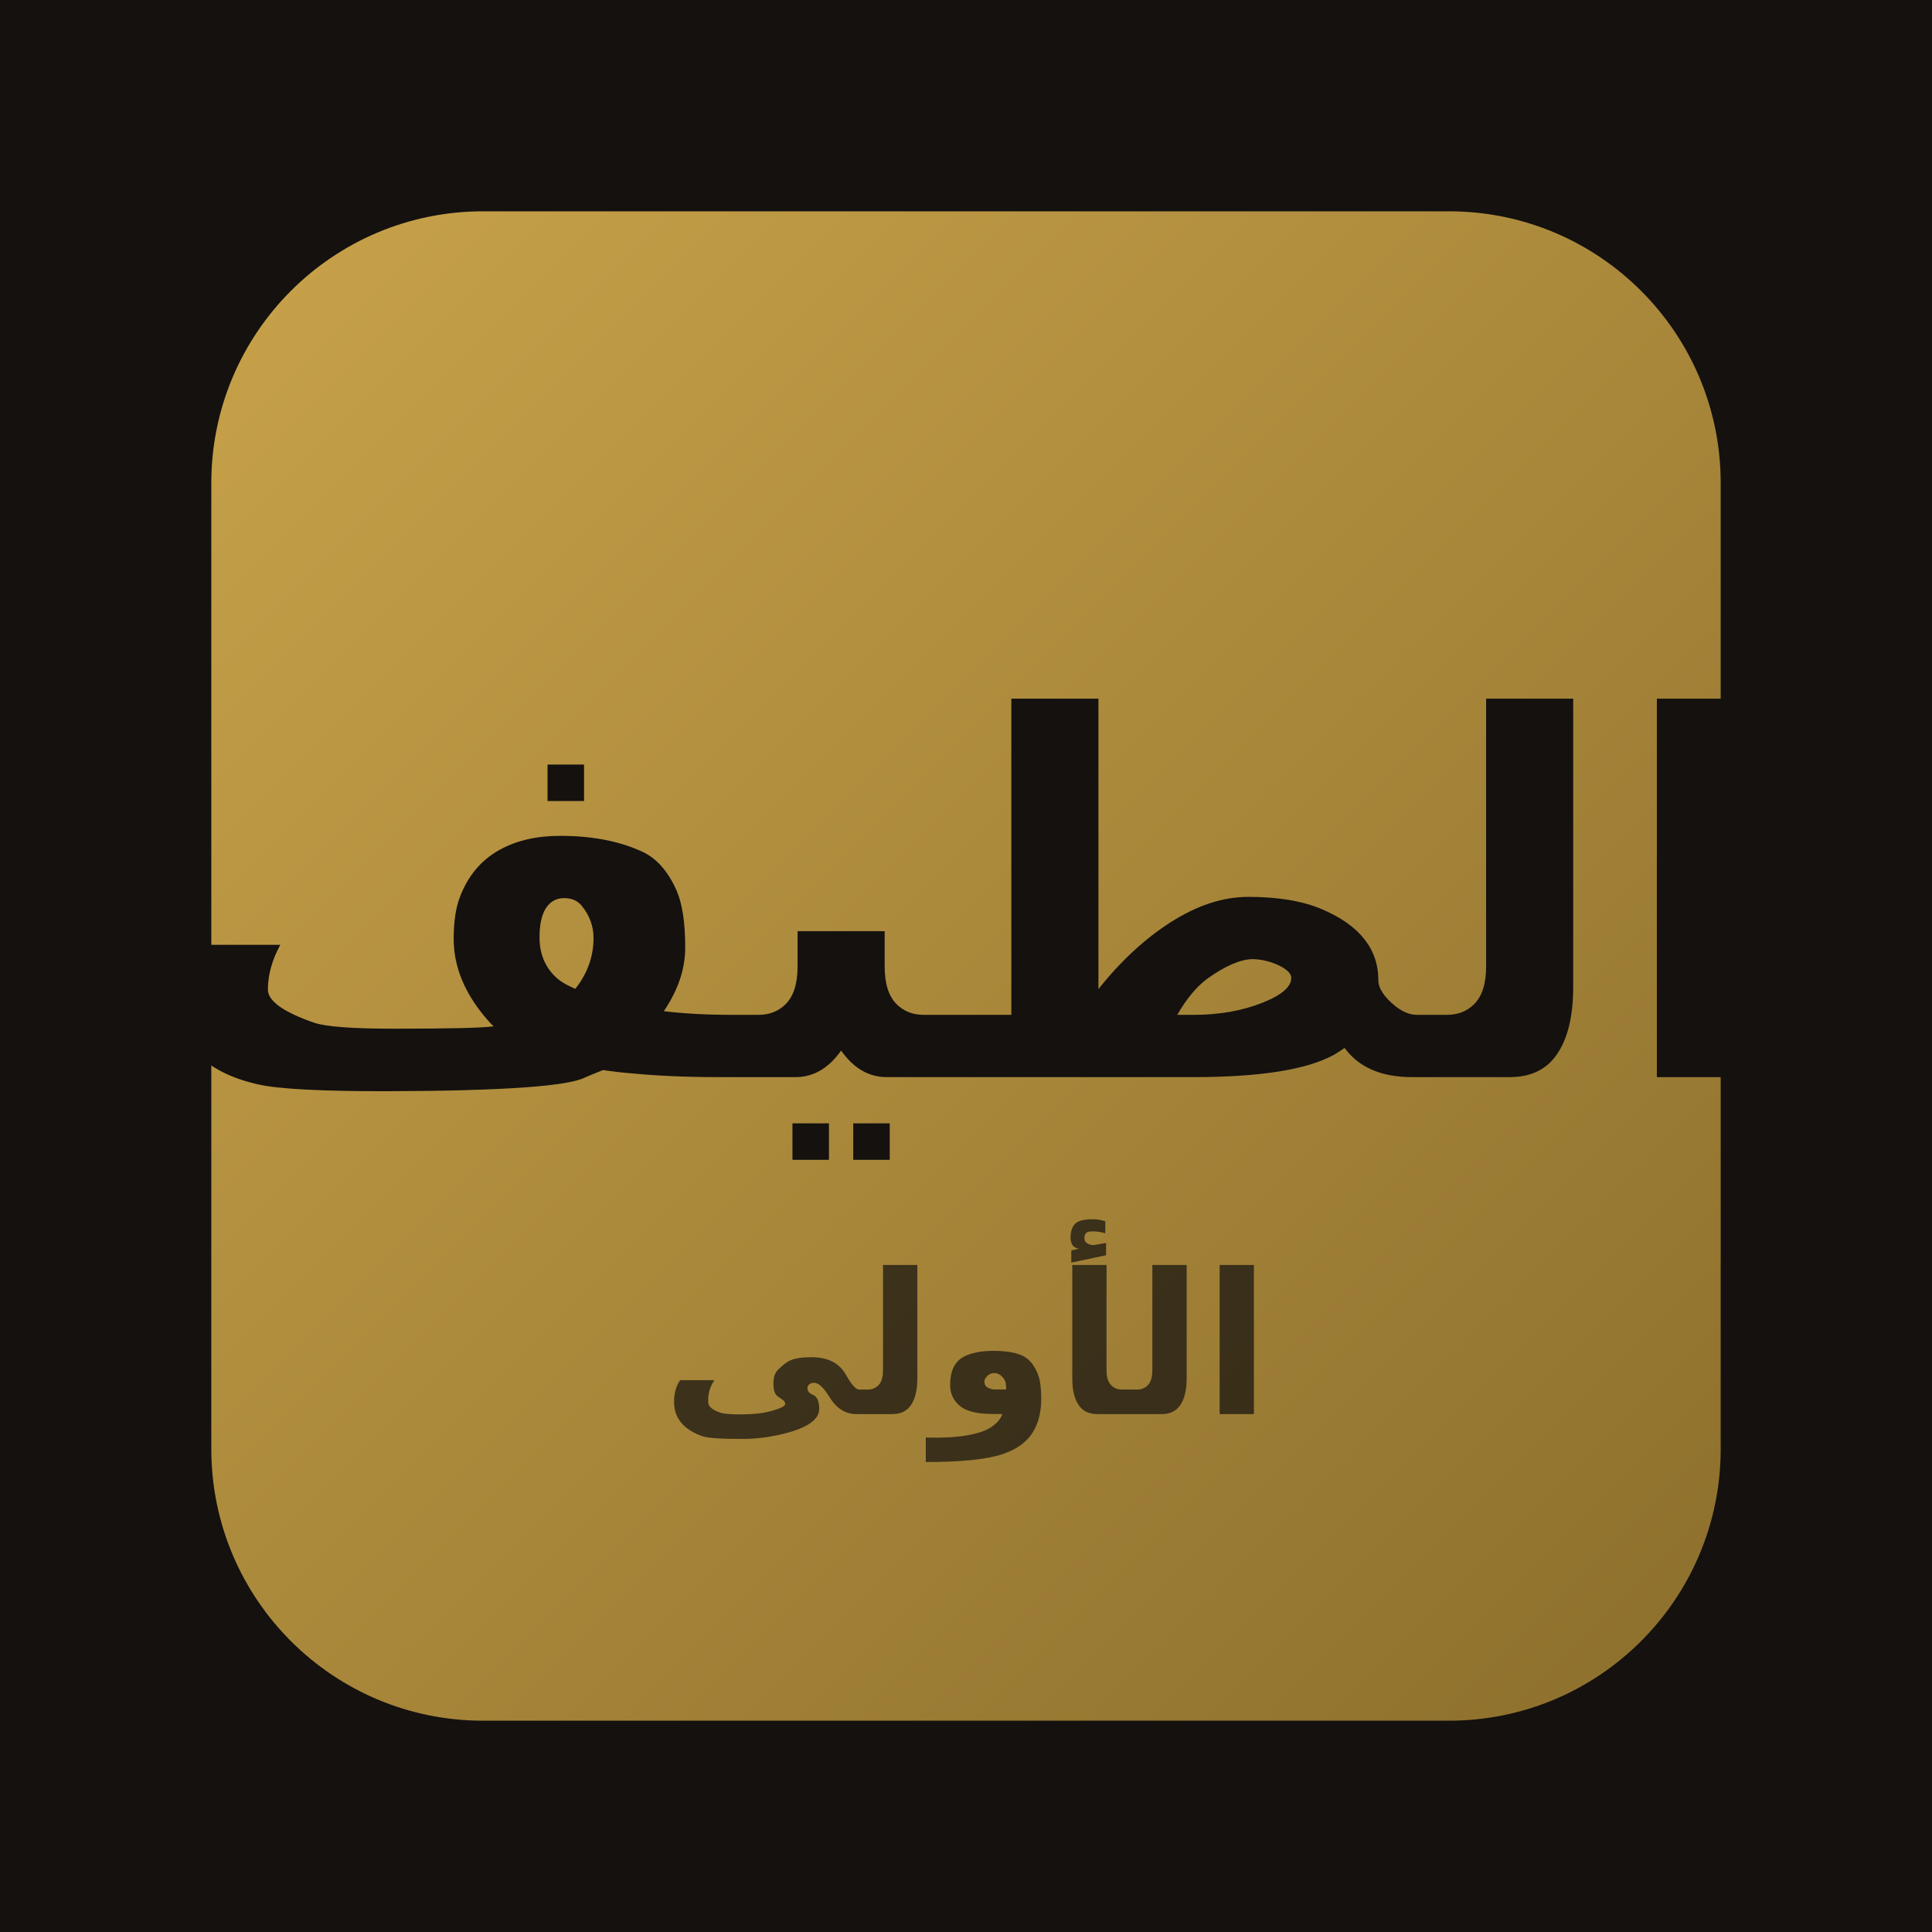
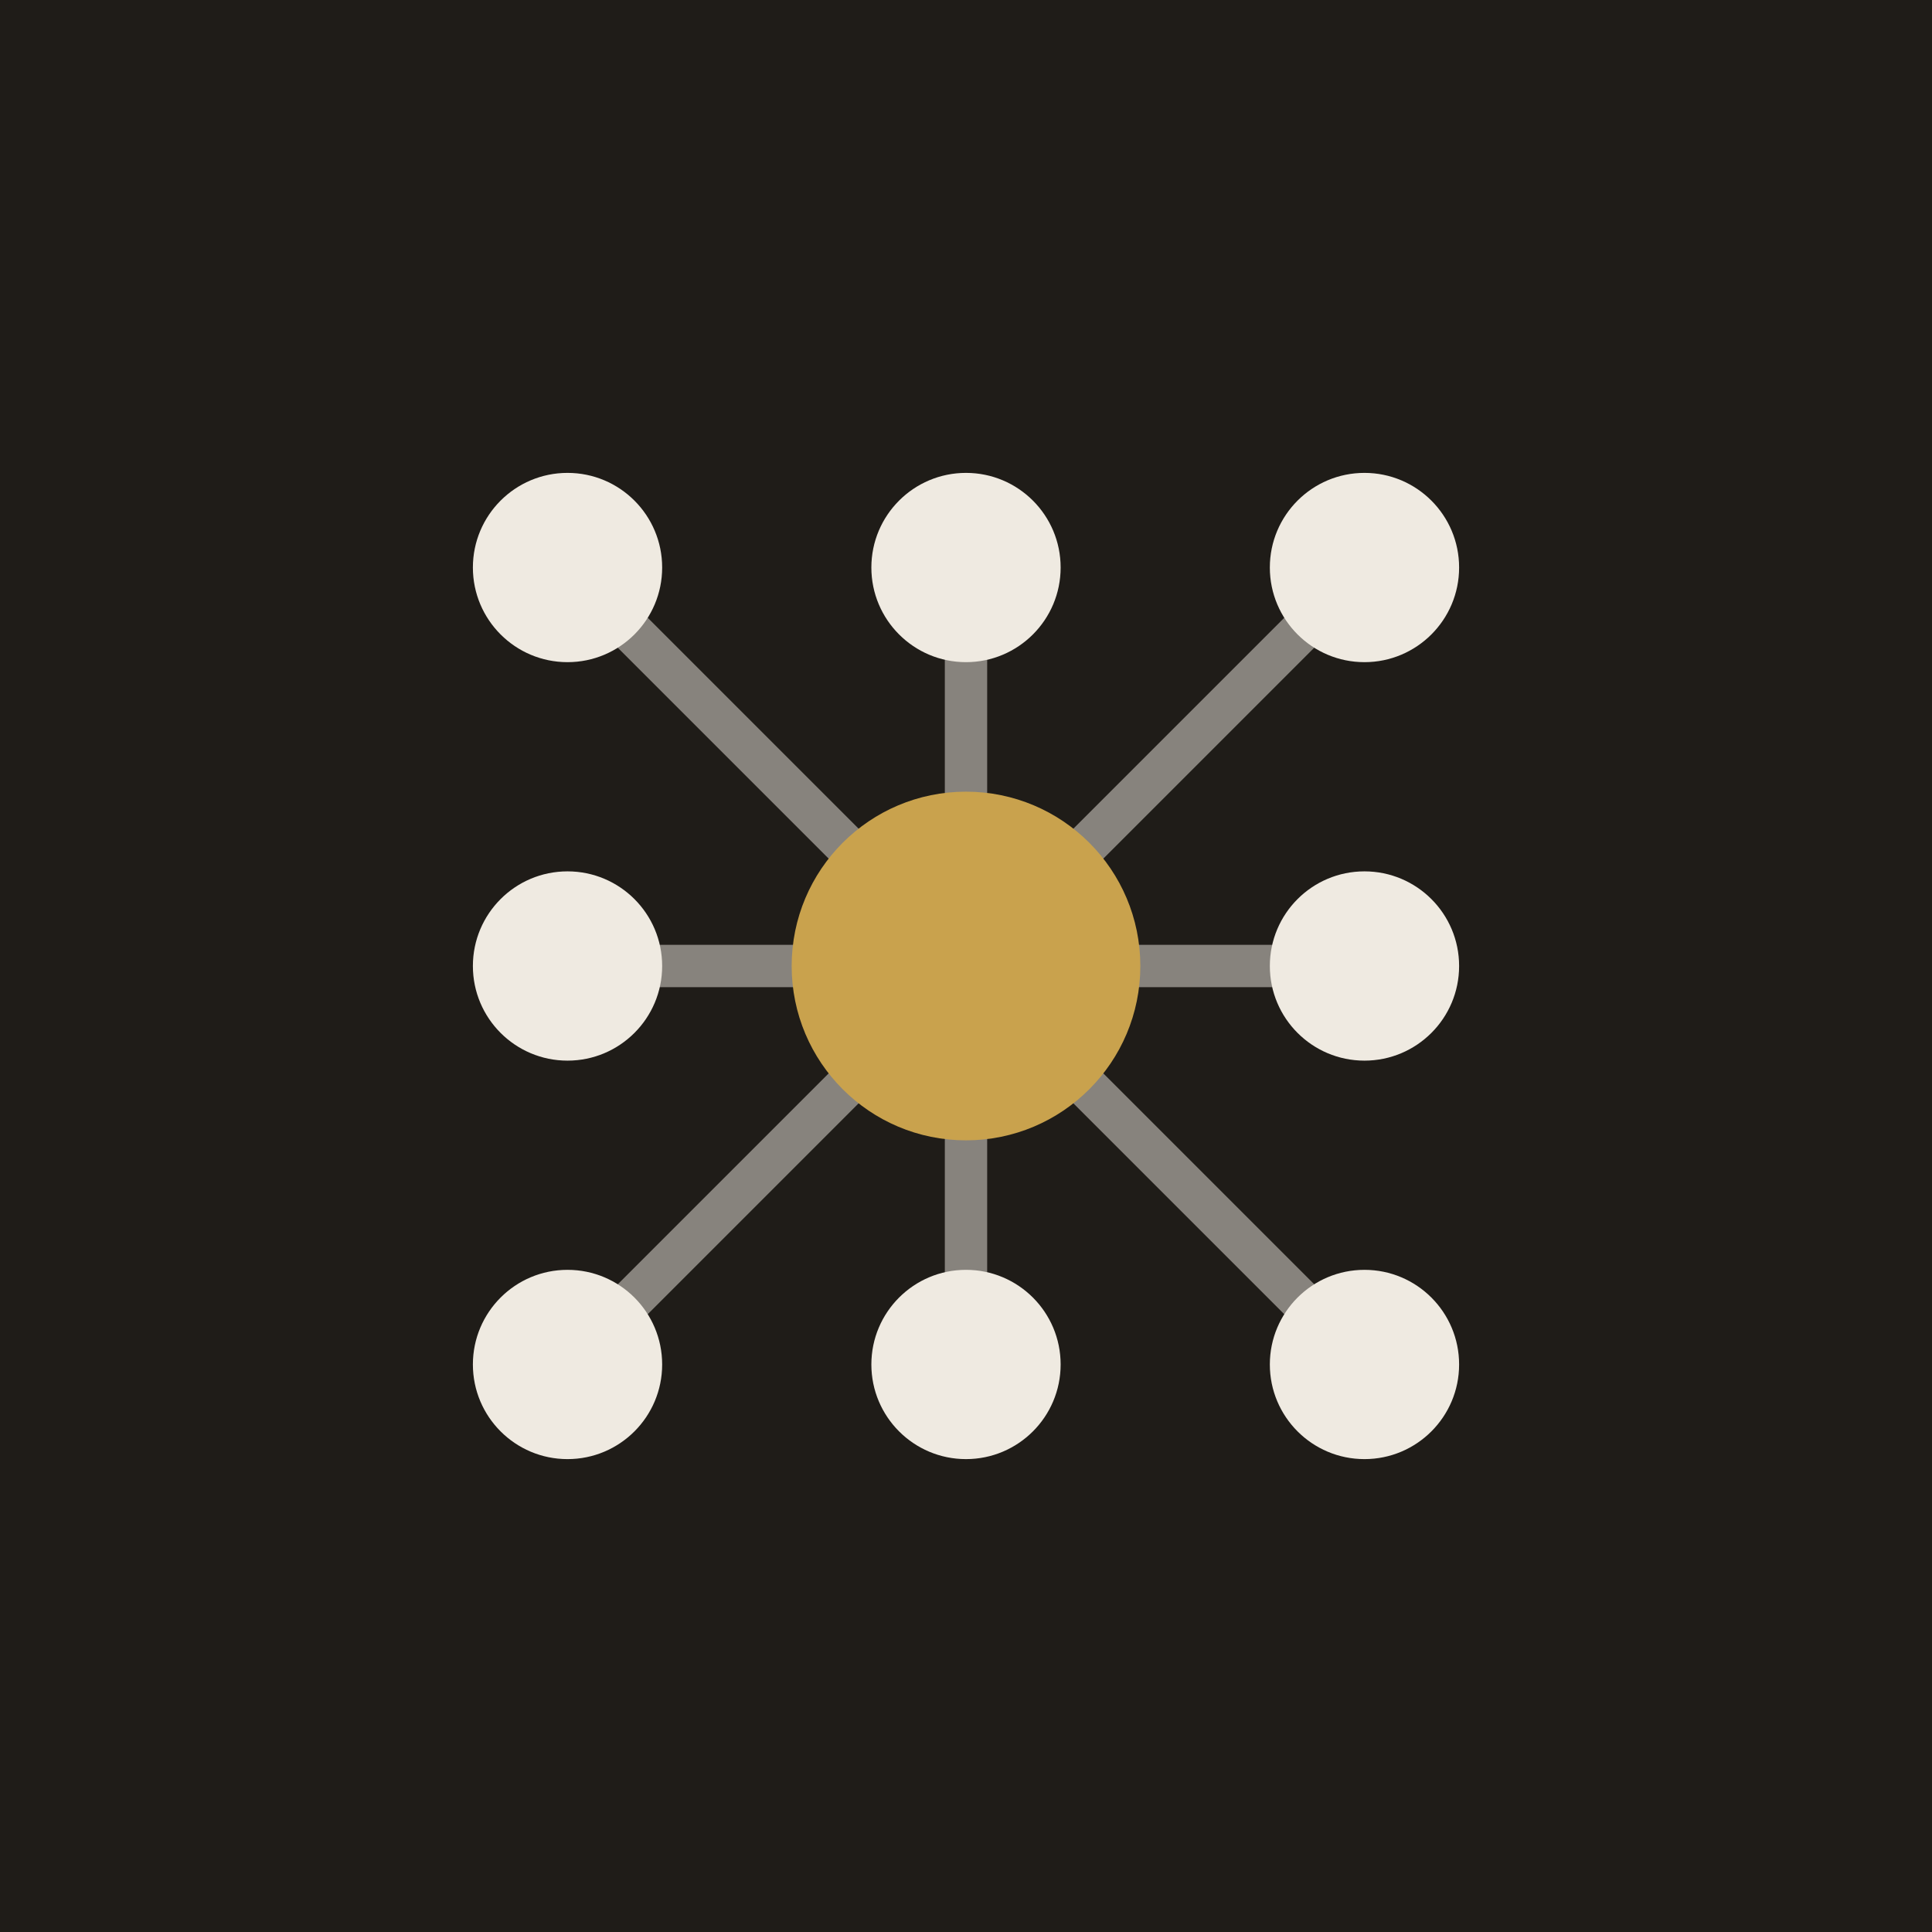
<svg xmlns="http://www.w3.org/2000/svg" viewBox="0 0 512 512">
-   <rect width="512" height="512" fill="#14110F" />
-   <rect x="56" y="56" width="400" height="400" rx="72" fill="url(#g)" />
-   <defs>
-     <linearGradient id="g" x1="0" y1="0" x2="1" y2="1">
-       <stop offset="0" stop-color="#C8A24A" />
-       <stop offset="1" stop-color="#8C6F2C" />
-     </linearGradient>
-   </defs>
-   <text x="256" y="248" font-family="system-ui,'Segoe UI',Tahoma,sans-serif" font-size="132" font-weight="800" text-anchor="middle" dominant-baseline="middle" fill="#14110F">الطيف</text>
-   <text x="256" y="360" font-family="system-ui,'Segoe UI',Tahoma,sans-serif" font-size="52" font-weight="700" text-anchor="middle" dominant-baseline="middle" fill="#14110F" opacity="0.72">الأولى</text>
+   <rect width="512" height="512" fill="#1F1C18" />
+   <g transform="translate(256 256) scale(6.6) translate(-32 -32)">
+     <g fill="none" stroke="#EFEAE1" stroke-width="1.7" stroke-linecap="round" opacity=".5">
+       <path d="M32 32L16 16" />
+       <path d="M32 32L32 16" />
+       <path d="M32 32L48 16" />
+       <path d="M32 32L16 32" />
+       <path d="M32 32L48 32" />
+       <path d="M32 32L16 48" />
+       <path d="M32 32L32 48" />
+       <path d="M32 32L48 48" />
+     </g>
+     <g fill="#EFEAE1">
+       <circle cx="16" cy="16" r="3.8" />
+       <circle cx="32" cy="16" r="3.8" />
+       <circle cx="48" cy="16" r="3.8" />
+       <circle cx="16" cy="32" r="3.8" />
+       <circle cx="48" cy="32" r="3.8" />
+       <circle cx="16" cy="48" r="3.8" />
+       <circle cx="32" cy="48" r="3.8" />
+       <circle cx="48" cy="48" r="3.8" />
+     </g>
+     <circle cx="32" cy="32" r="7" fill="#C9A24D" />
+   </g>
</svg>
